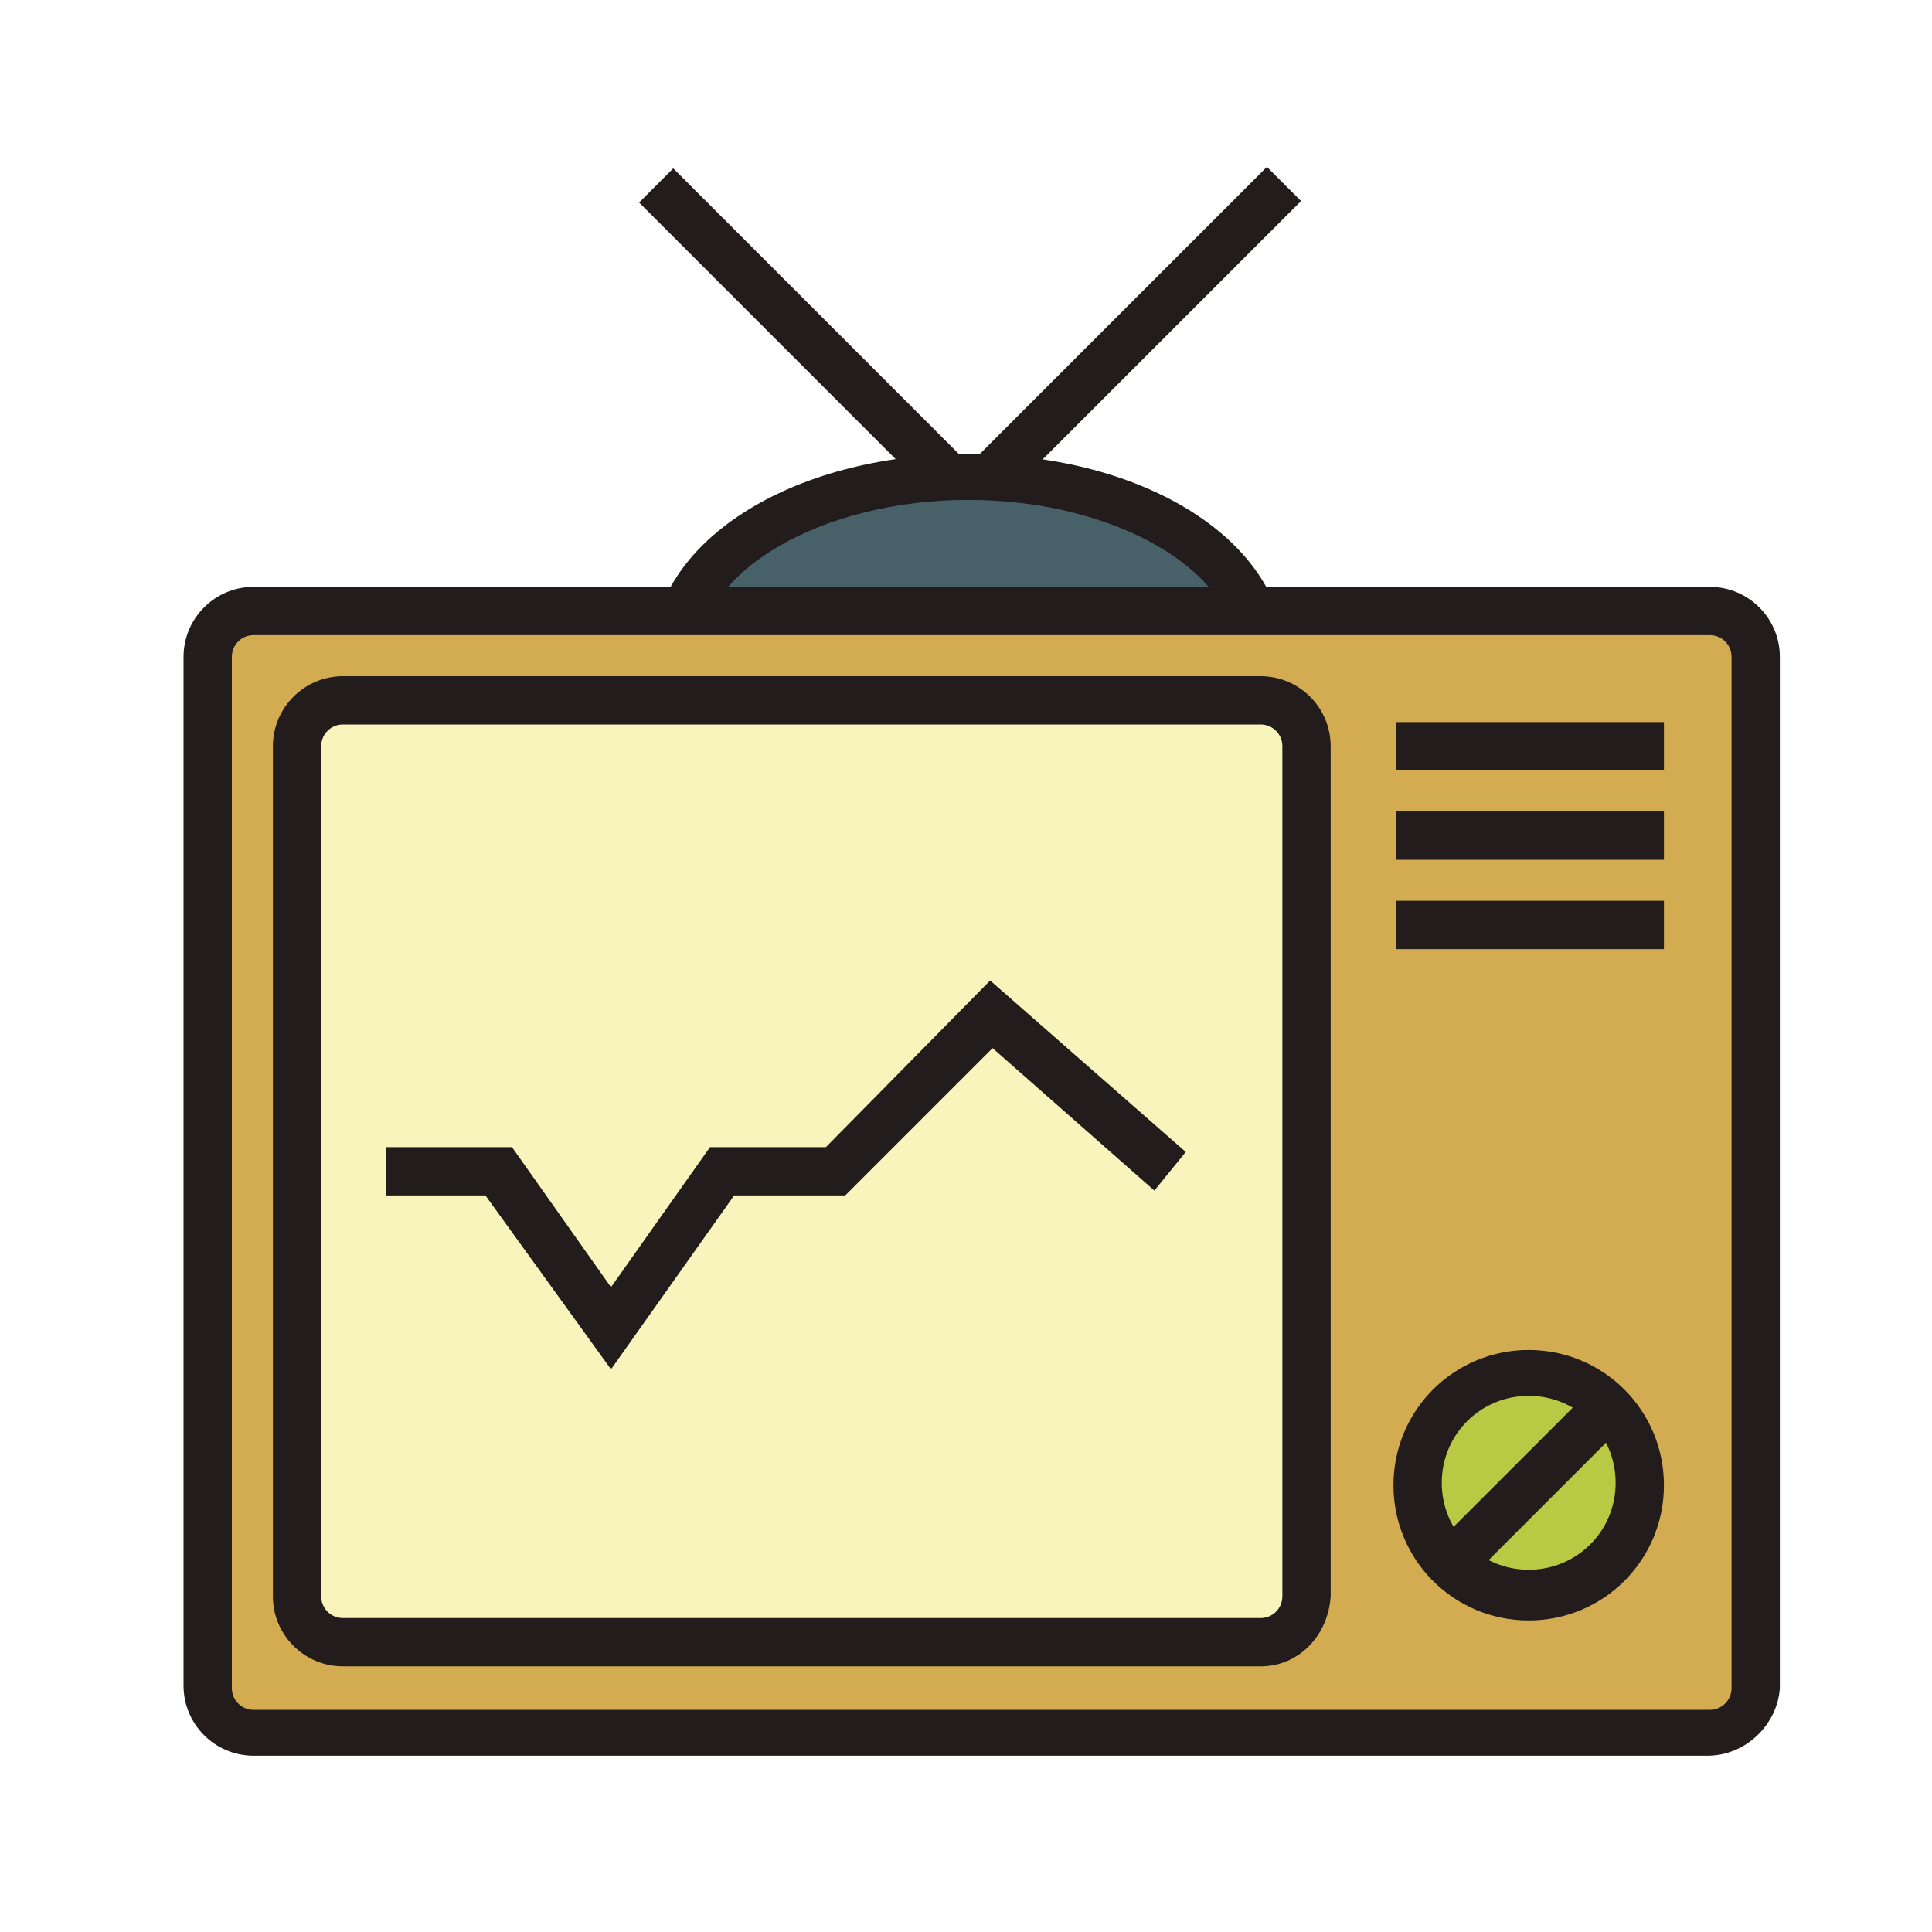
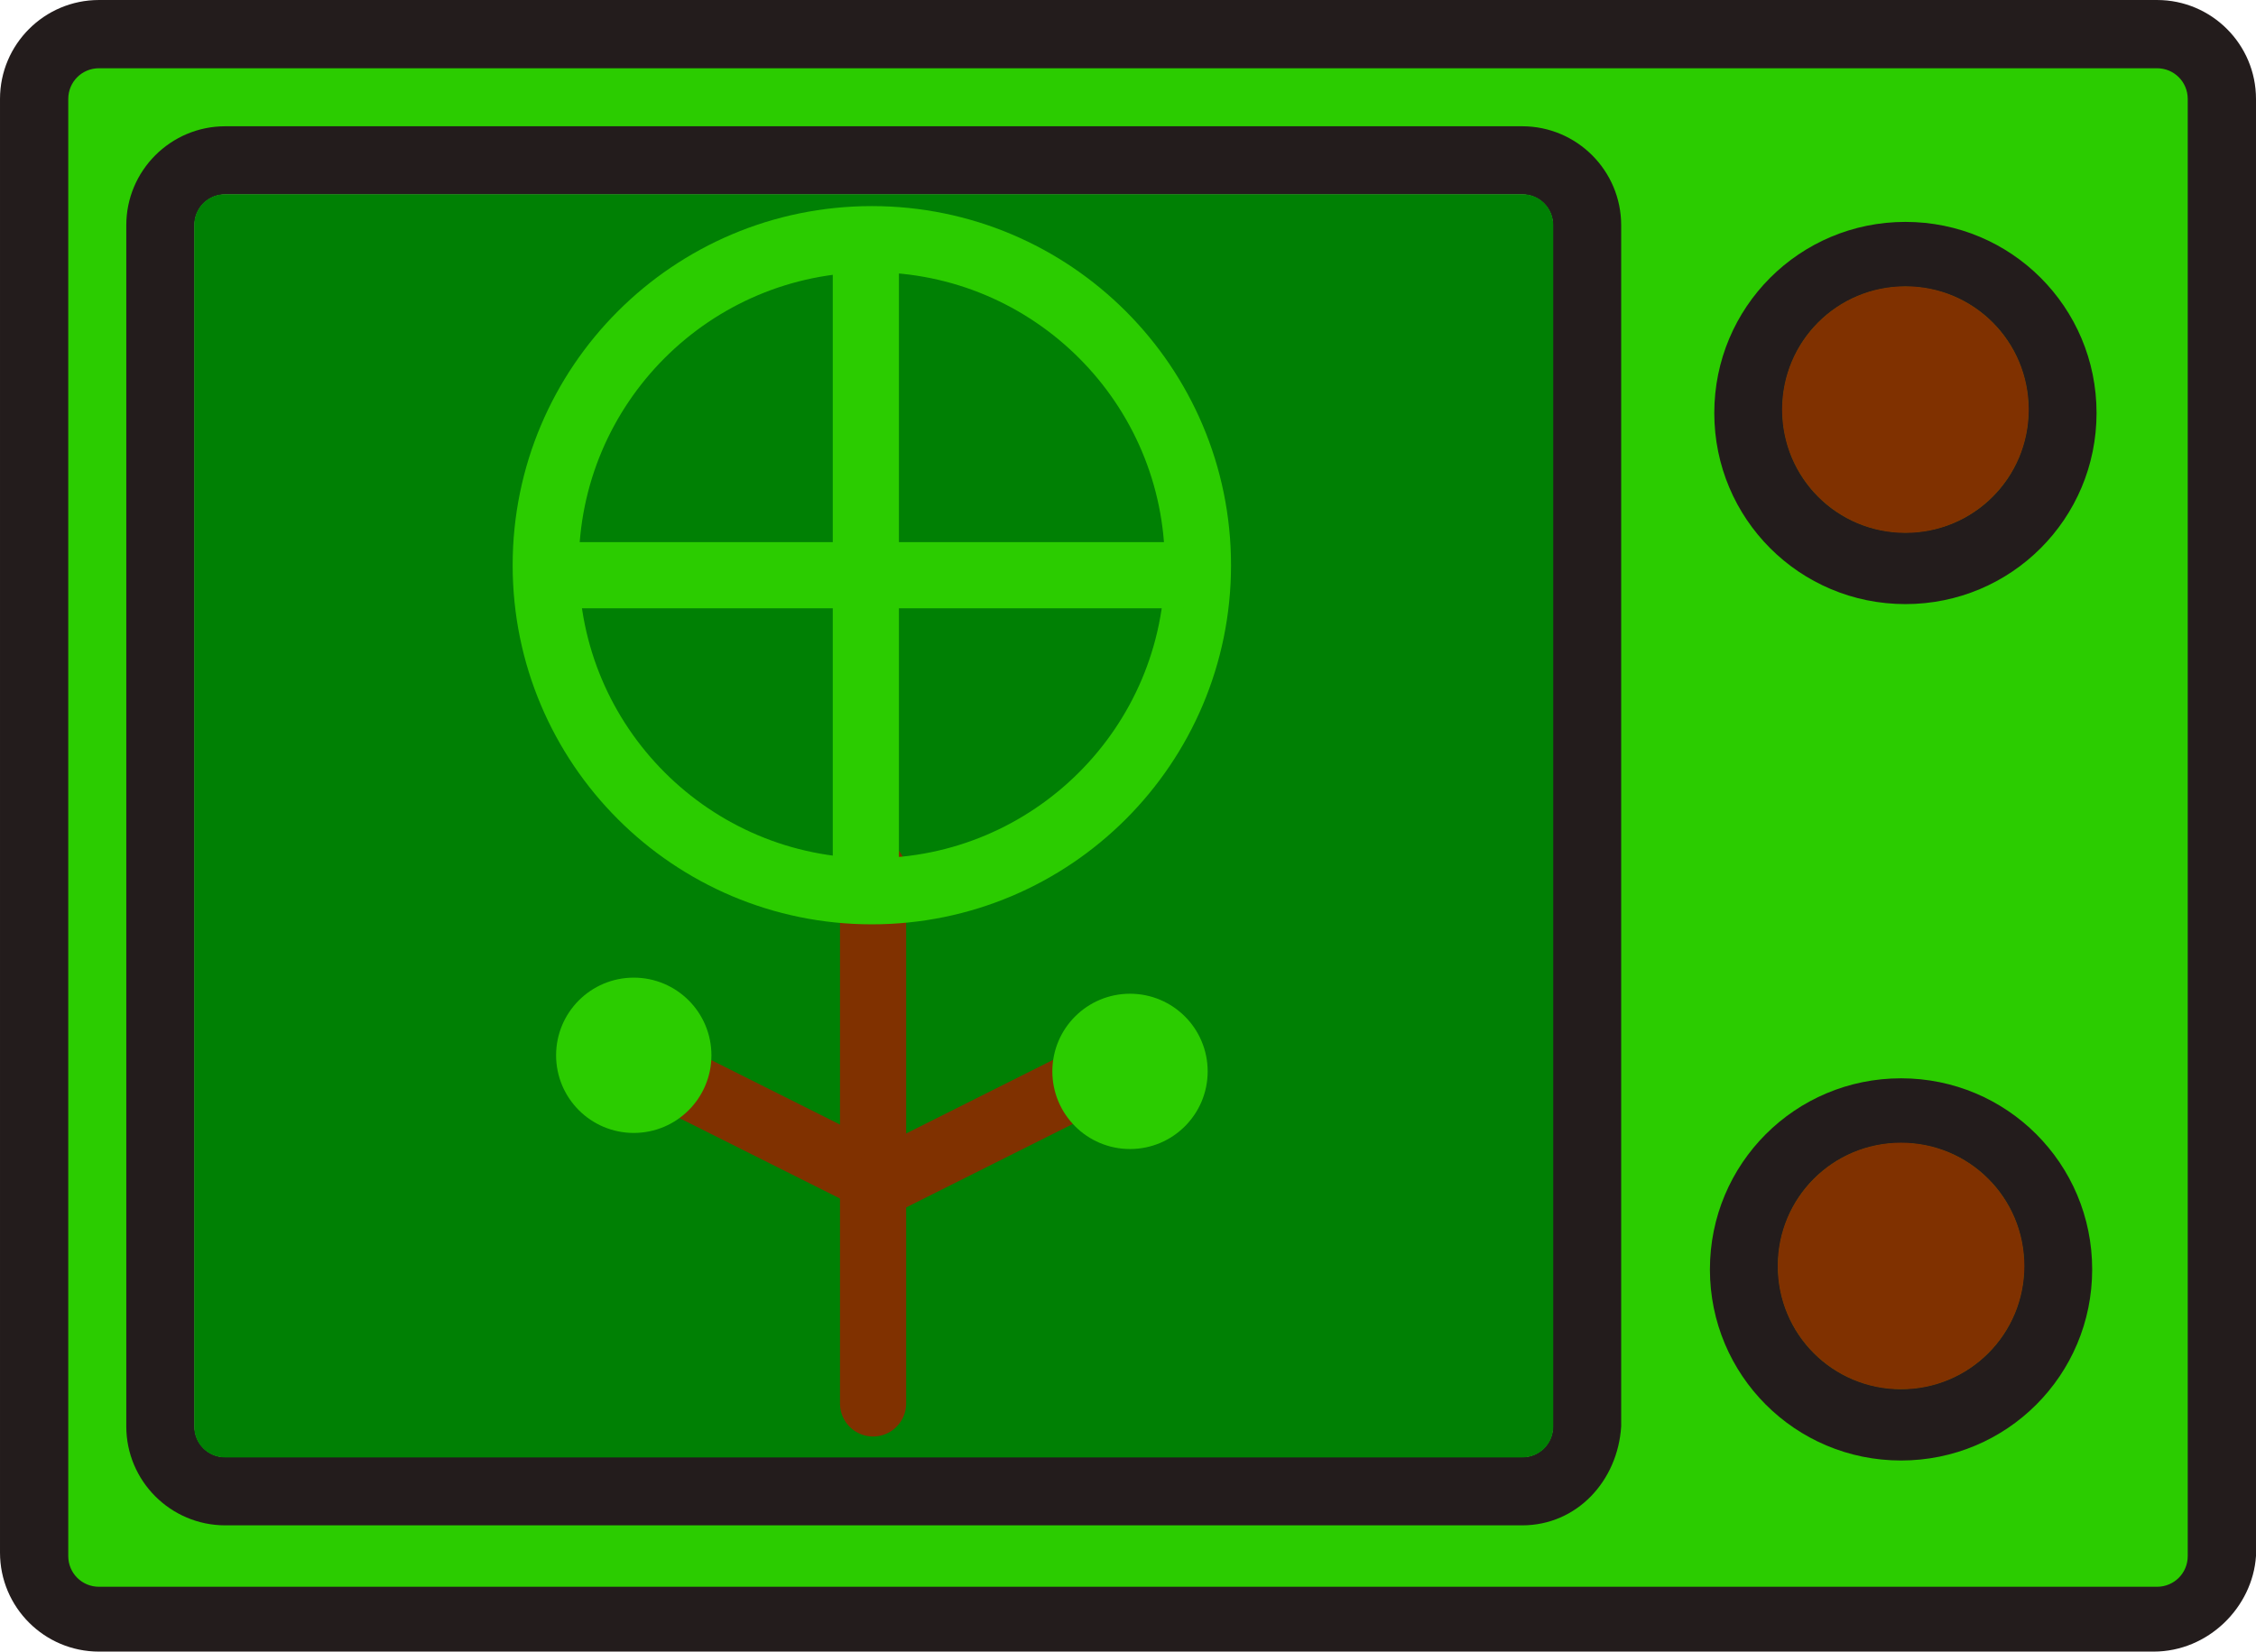
- <svg xmlns="http://www.w3.org/2000/svg" width="800px" height="800px" viewBox="0 0 1024 1024" class="icon" version="1.1">
-   <path d="M358.4 348.16a154.88 94.72 0 1 0 309.76 0 154.88 94.72 0 1 0-309.76 0Z" fill="#486068" />
-   <path d="M513.28 455.68c-93.44 0-167.68-47.36-167.68-107.52s72.96-107.52 167.68-107.52 167.68 47.36 167.68 107.52-72.96 107.52-167.68 107.52z m0-190.72c-76.8 0-142.08 37.12-142.08 81.92s65.28 81.92 142.08 81.92 142.08-37.12 142.08-81.92-65.28-81.92-142.08-81.92z" fill="#231C1C" />
-   <path d="M929.28 893.44c0 12.8-10.24 24.32-24.32 24.32H134.4c-12.8 0-24.32-10.24-24.32-24.32V348.16c0-12.8 10.24-24.32 24.32-24.32h771.84c12.8 0 24.32 10.24 24.32 24.32v545.28z" fill="#D3AC51" />
-   <path d="M904.96 930.56H134.4c-20.48 0-37.12-16.64-37.12-37.12V348.16c0-20.48 16.64-37.12 37.12-37.12h771.84c20.48 0 37.12 16.64 37.12 37.12v546.56c-1.28 19.2-17.92 35.84-38.4 35.84zM134.4 336.64c-6.4 0-11.52 5.12-11.52 11.52v546.56c0 6.4 5.12 11.52 11.52 11.52h771.84c6.4 0 11.52-5.12 11.52-11.52V348.16c0-6.4-5.12-11.52-11.52-11.52H134.4z" fill="#231C1C" />
-   <path d="M691.2 846.08c0 12.8-10.24 24.32-24.32 24.32h-486.4c-12.8 0-24.32-10.24-24.32-24.32V395.52c0-12.8 10.24-24.32 24.32-24.32h486.4c12.8 0 24.32 10.24 24.32 24.32v450.56z" fill="#F8F4BC" />
-   <path d="M668.16 883.2h-486.4c-20.48 0-37.12-16.64-37.12-37.12V395.52c0-20.48 16.64-37.12 37.12-37.12h486.4c20.48 0 37.12 16.64 37.12 37.12v450.56c-1.28 20.48-16.64 37.12-37.12 37.12z m-486.4-499.2c-6.4 0-11.52 5.12-11.52 11.52v450.56c0 6.4 5.12 11.52 11.52 11.52h486.4c6.4 0 11.52-5.12 11.52-11.52V395.52c0-6.4-5.12-11.52-11.52-11.52h-486.4z" fill="#231C1C" />
-   <path d="M323.84 725.76l-66.56-92.16H204.8v-25.6h66.56l52.48 74.24 52.48-74.24h61.44l87.04-88.32 103.68 90.88-16.64 20.48-85.76-75.52-78.08 78.08h-58.88zM739.84 430.08h142.08v25.6H739.84zM739.84 477.44h142.08v25.6H739.84zM739.84 382.72h142.08v25.6H739.84z" fill="#231C1C" />
-   <path d="M810.24 787.2m-58.88 0a58.88 58.88 0 1 0 117.76 0 58.88 58.88 0 1 0-117.76 0Z" fill="#B8CA43" />
-   <path d="M810.24 858.88c-39.68 0-71.68-32-71.68-71.68s32-71.68 71.68-71.68 71.68 32 71.68 71.68-32 71.68-71.68 71.68z m0-119.04c-25.6 0-46.08 20.48-46.08 46.08s20.48 46.08 46.08 46.08 46.08-20.48 46.08-46.08-20.48-46.08-46.08-46.08z" fill="#231C1C" />
-   <path d="M766.093 813.594l71.501-71.501 18.099 18.099-71.501 71.501z" fill="#231C1C" />
-   <path d="M338.739 107.341l18.099-18.099 154.765 154.778-18.099 18.099z" fill="#231C1C" />
-   <path d="M516.698 243.226L671.488 88.448l18.099 18.112-154.778 154.752z" fill="#231C1C" />
+ <svg xmlns="http://www.w3.org/2000/svg" version="1.1" width="255.745" height="187.262" viewBox="0,0,255.745,187.262">
+   <g transform="translate(-112.1276,-86.36879)">
+     <g data-paper-data="{&quot;isPaintingLayer&quot;:true}" fill-rule="nonzero" stroke-linejoin="miter" stroke-miterlimit="10" stroke-dasharray="" stroke-dashoffset="0" style="mix-blend-mode: normal">
+       <path d="M363.616,262.411c0,3.869 -3.095,7.351 -7.351,7.351h-232.917c-3.869,0 -7.351,-3.095 -7.351,-7.351v-164.822c0,-3.869 3.095,-7.351 7.351,-7.351h233.304c3.869,0 7.351,3.095 7.351,7.351v164.822z" fill="#2bcc00" stroke="none" stroke-width="1" stroke-linecap="butt" />
+       <path d="M356.265,273.631h-232.917c-6.19,0 -11.22,-5.03 -11.22,-11.22v-164.822c0,-6.19 5.03,-11.22 11.22,-11.22h233.304c6.19,0 11.22,5.03 11.22,11.22v165.209c-0.387,5.804 -5.417,10.833 -11.607,10.833zM123.348,94.107c-1.935,0 -3.482,1.548 -3.482,3.482v165.209c0,1.935 1.548,3.482 3.482,3.482h233.304c1.935,0 3.482,-1.548 3.482,-3.482v-165.209c0,-1.935 -1.548,-3.482 -3.482,-3.482z" fill="#231c1c" stroke="none" stroke-width="1" stroke-linecap="butt" />
+       <path d="M291.652,248.095c0,3.869 -3.095,7.351 -7.351,7.351h-147.024c-3.869,0 -7.351,-3.095 -7.351,-7.351v-136.191c0,-3.869 3.095,-7.351 7.351,-7.351h147.024c3.869,0 7.351,3.095 7.351,7.351z" fill="#f8f4bc" stroke="none" stroke-width="1" stroke-linecap="butt" />
+       <path d="M284.688,259.316h-147.024c-6.19,0 -11.22,-5.03 -11.22,-11.22v-136.191c0,-6.19 5.03,-11.22 11.22,-11.22h147.024c6.19,0 11.22,5.03 11.22,11.22v136.191c-0.387,6.19 -5.03,11.22 -11.22,11.22zM137.663,108.422c-1.935,0 -3.482,1.548 -3.482,3.482v136.191c0,1.935 1.548,3.482 3.482,3.482h147.024c1.935,0 3.482,-1.548 3.482,-3.482v-136.191c0,-1.935 -1.548,-3.482 -3.482,-3.482z" fill="#231c1c" stroke="none" stroke-width="1" stroke-linecap="butt" />
+       <path d="M284.723,108.388c1.935,0 3.484,1.549 3.484,3.484v136.257c0,1.935 -1.549,3.484 -3.484,3.484h-147.096c-1.935,0 -3.484,-1.549 -3.484,-3.484v-136.257c0,-1.935 1.549,-3.484 3.484,-3.484z" data-paper-data="{&quot;noHover&quot;:false,&quot;origItem&quot;:[&quot;Path&quot;,{&quot;applyMatrix&quot;:true,&quot;segments&quot;:[[[137.6634,108.42243],[0,0],[-1.93453,0]],[[134.18124,111.90458],[0,-1.93453],[0,0]],[[134.18124,248.09544],[0,0],[0,1.93453]],[[137.6634,251.57759],[-1.93453,0],[0,0]],[[284.68762,251.57759],[0,0],[1.93453,0]],[[288.16977,248.09544],[0,1.93453],[0,0]],[[288.16977,111.90458],[0,0],[0,-1.93453]],[[284.68762,108.42243],[1.93453,0],[0,0]]],&quot;closed&quot;:true,&quot;fillColor&quot;:[0,0,0,1]}]}" fill="#008004" stroke="none" stroke-width="0.5" stroke-linecap="butt" />
+       <path d="M327.634,251.964c-11.994,0 -21.667,-9.673 -21.667,-21.667c0,-11.994 9.673,-21.667 21.667,-21.667c11.994,0 21.667,9.673 21.667,21.667c0,11.994 -9.673,21.667 -21.667,21.667zM327.634,215.982c-7.738,0 -13.929,6.19 -13.929,13.929c0,7.738 6.19,13.929 13.929,13.929c7.738,0 13.929,-6.19 13.929,-13.929c0,-7.738 -6.19,-13.929 -13.929,-13.929z" fill="#231c1c" stroke="none" stroke-width="1" stroke-linecap="butt" />
+       <path d="M341.613,229.911c0,7.738 -6.24,13.979 -13.979,13.979c-7.738,0 -13.979,-6.24 -13.979,-13.979c0,-7.738 6.24,-13.979 13.979,-13.979c7.738,0 13.979,6.24 13.979,13.979z" data-paper-data="{&quot;noHover&quot;:false,&quot;origItem&quot;:[&quot;Path&quot;,{&quot;applyMatrix&quot;:true,&quot;segments&quot;:[[[327.63418,215.98225],[7.73812,0],[-7.73812,0]],[[313.70556,229.91086],[0,-7.73812],[0,7.73812]],[[327.63418,243.83947],[-7.73812,0],[7.73812,0]],[[341.56279,229.91086],[0,7.73812],[0,-7.73812]]],&quot;closed&quot;:true,&quot;fillColor&quot;:[0,0,0,1]}]}" fill="#803100" stroke="none" stroke-width="0.5" stroke-linecap="butt" />
+       <path d="M328.13,154.862c-11.994,0 -21.667,-9.673 -21.667,-21.667c0,-11.994 9.673,-21.667 21.667,-21.667c11.994,0 21.667,9.673 21.667,21.667c0,11.994 -9.673,21.667 -21.667,21.667zM328.13,118.88c-7.738,0 -13.929,6.19 -13.929,13.929c0,7.738 6.19,13.929 13.929,13.929c7.738,0 13.929,-6.19 13.929,-13.929c0,-7.738 -6.19,-13.929 -13.929,-13.929z" fill="#231c1c" stroke="none" stroke-width="1" stroke-linecap="butt" />
+       <path d="M342.108,132.809c0,7.738 -6.24,13.979 -13.979,13.979c-7.738,0 -13.979,-6.24 -13.979,-13.979c0,-7.738 6.24,-13.979 13.979,-13.979c7.738,0 13.979,6.24 13.979,13.979z" data-paper-data="{&quot;noHover&quot;:false,&quot;origItem&quot;:[&quot;Path&quot;,{&quot;applyMatrix&quot;:true,&quot;segments&quot;:[[[328.12967,118.88015],[7.73812,0],[-7.73812,0]],[[314.20106,132.80876],[0,-7.73812],[0,7.73812]],[[328.12967,146.73737],[-7.73812,0],[7.73812,0]],[[342.05828,132.80876],[0,7.73812],[0,-7.73812]]],&quot;closed&quot;:true,&quot;fillColor&quot;:[0,0,0,1]}]}" fill="#803100" stroke="none" stroke-width="0.5" stroke-linecap="butt" />
+       <path d="M211.1,185.165v60.328" fill="none" stroke="#803100" stroke-width="7.5" stroke-linecap="round" />
+       <path d="M173.993,150.454c0,-20.417 16.551,-36.968 36.968,-36.968c20.417,0 36.968,16.551 36.968,36.968c0,20.417 -16.551,36.968 -36.968,36.968c-20.417,0 -36.968,-16.551 -36.968,-36.968z" fill="none" stroke="#2bcc00" stroke-width="7.5" stroke-linecap="butt" />
+       <path d="M174.447,151.588h71.214" fill="none" stroke="#2bcc00" stroke-width="7.5" stroke-linecap="round" />
+       <path d="M210.281,116.208v69.4" fill="none" stroke="#2bcc00" stroke-width="7.5" stroke-linecap="round" />
+       <path d="M185.371,207.056l25.325,12.687" fill="none" stroke="#803100" stroke-width="7.5" stroke-linecap="round" />
+       <path d="M212.597,220.206l25.325,-12.687" data-paper-data="{&quot;index&quot;:null}" fill="none" stroke="#803100" stroke-width="7.5" stroke-linecap="round" />
+       <path d="M177.168,206.02c0,-3.758 3.046,-6.804 6.804,-6.804c3.758,0 6.804,3.046 6.804,6.804c0,3.758 -3.046,6.804 -6.804,6.804c-3.758,0 -6.804,-3.046 -6.804,-6.804z" fill="#2bcc00" stroke="#2bcc00" stroke-width="4" stroke-linecap="butt" />
+       <path d="M233.424,207.844c0,-3.758 3.046,-6.804 6.804,-6.804c3.758,0 6.804,3.046 6.804,6.804c0,3.758 -3.046,6.804 -6.804,6.804c-3.758,0 -6.804,-3.046 -6.804,-6.804z" fill="#2bcc00" stroke="#2bcc00" stroke-width="4" stroke-linecap="butt" />
+     </g>
+   </g>
</svg>
